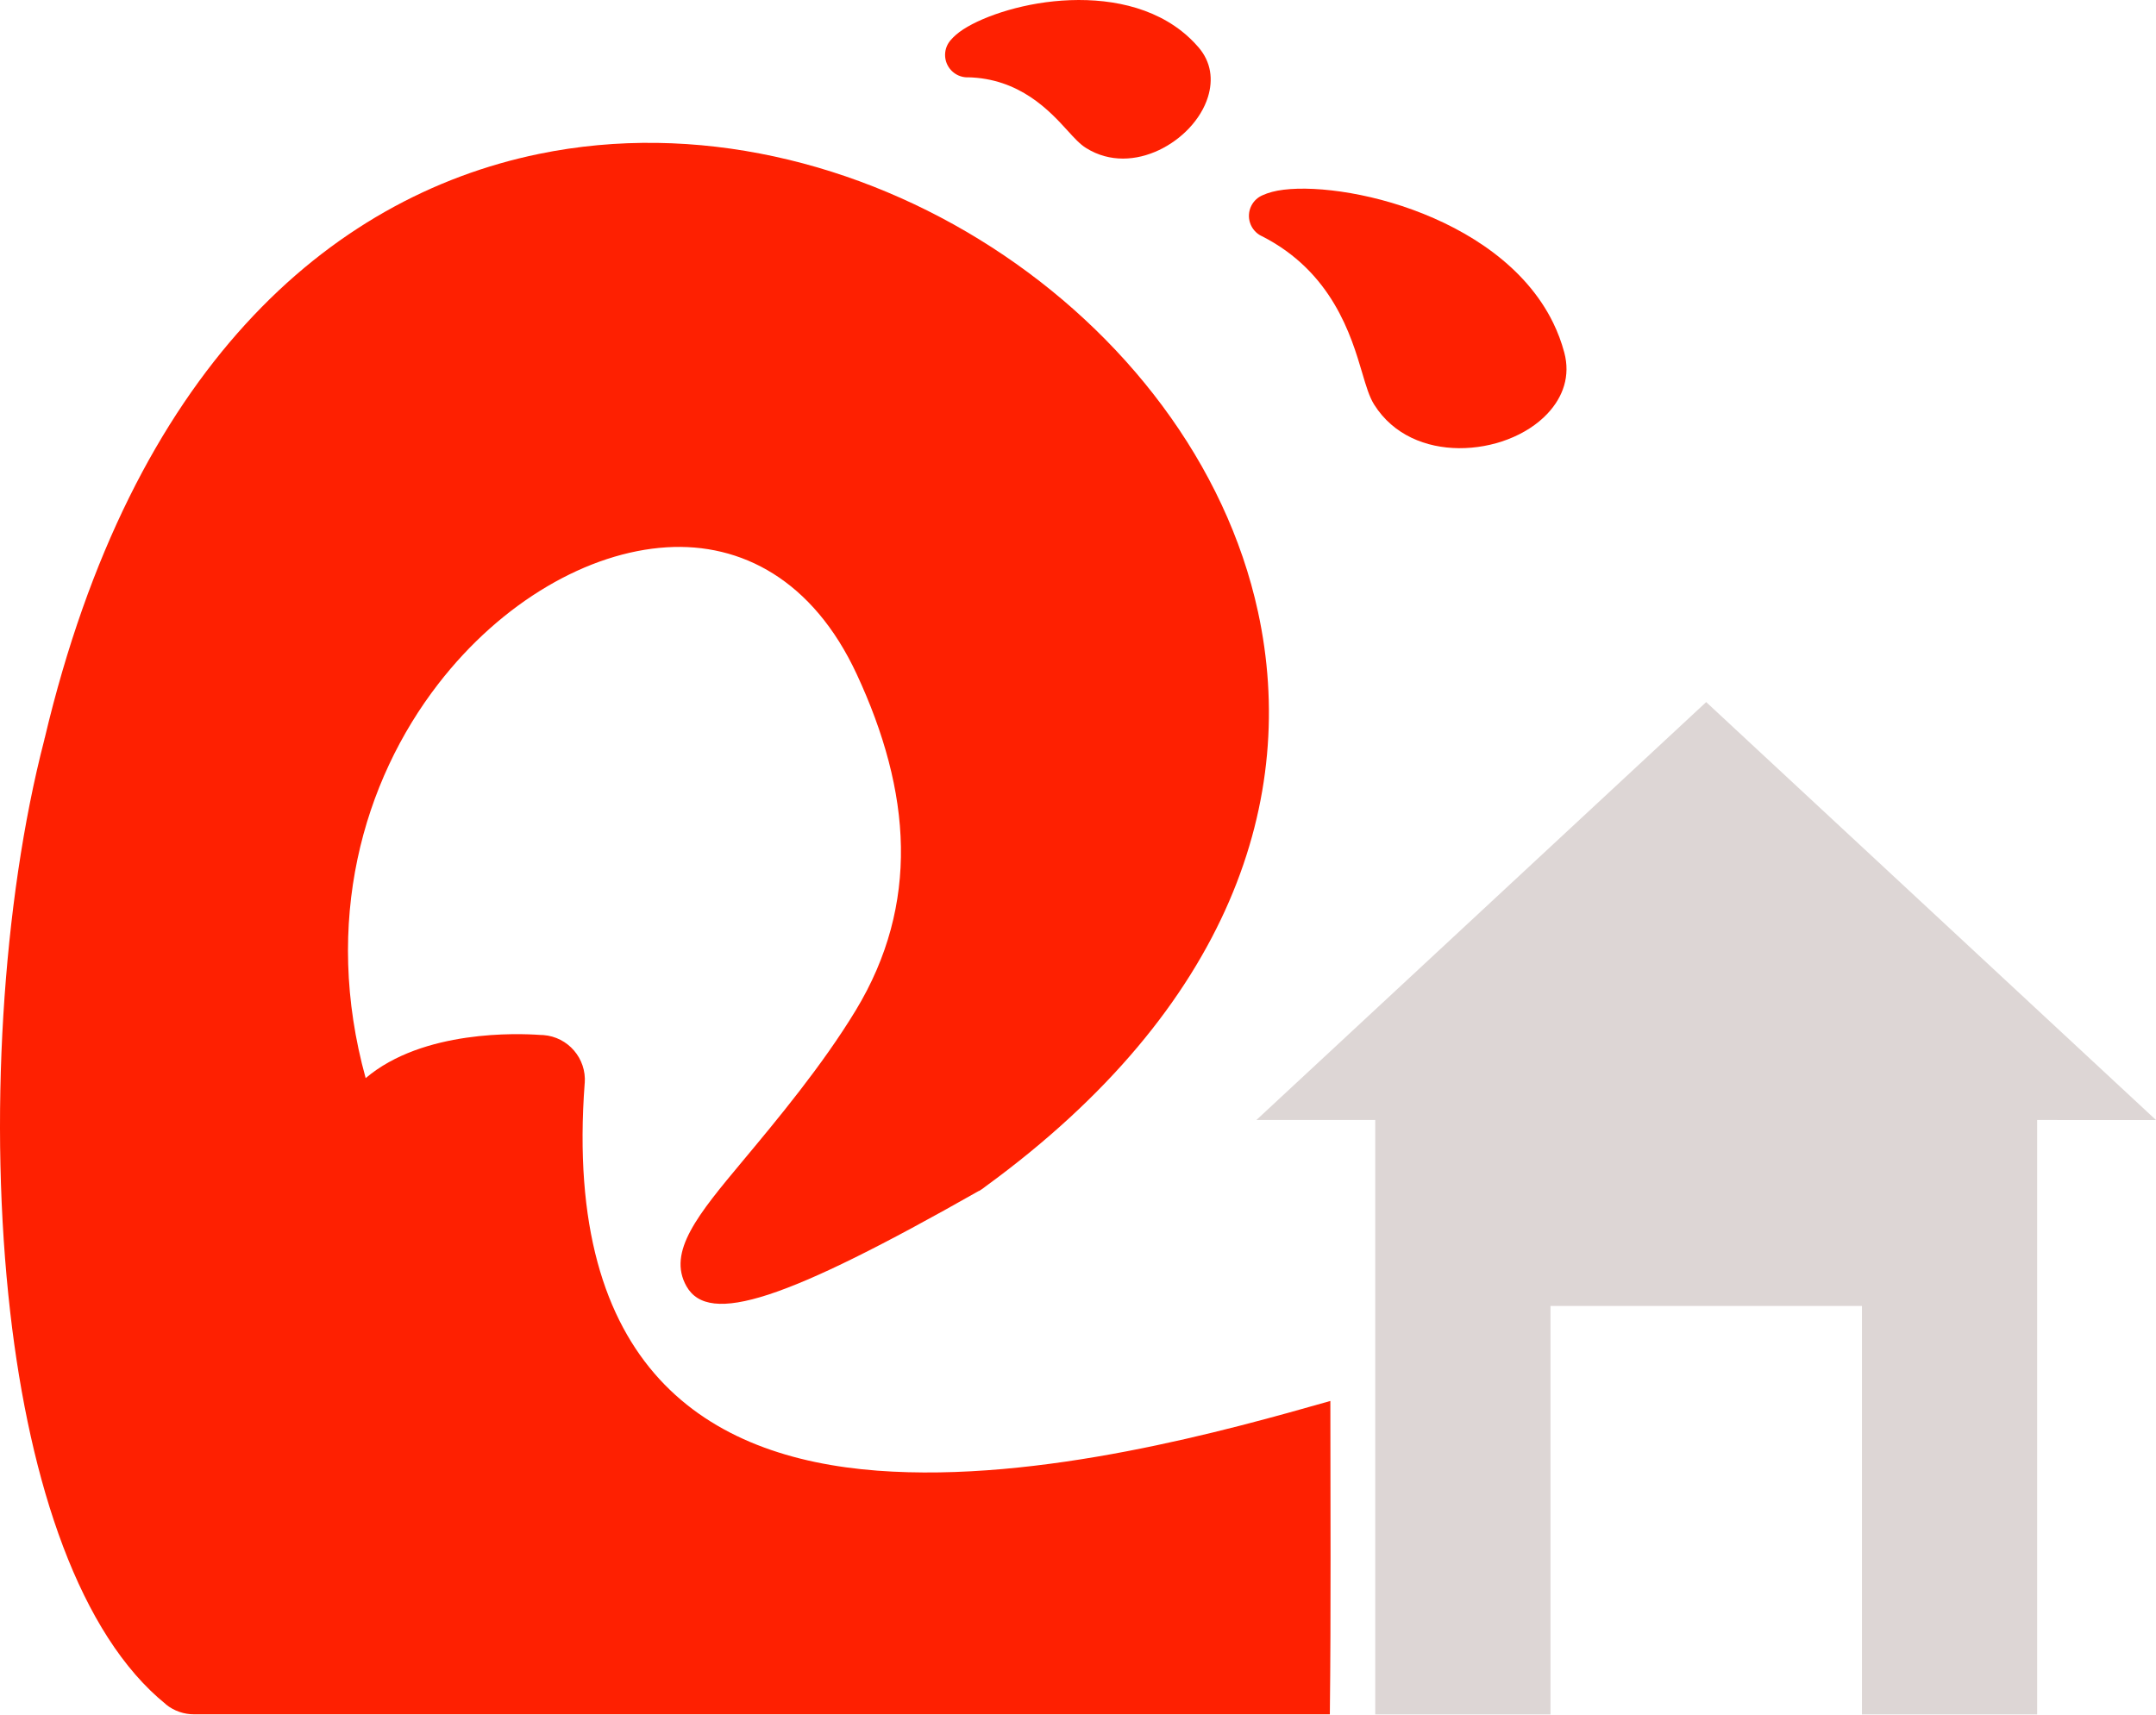
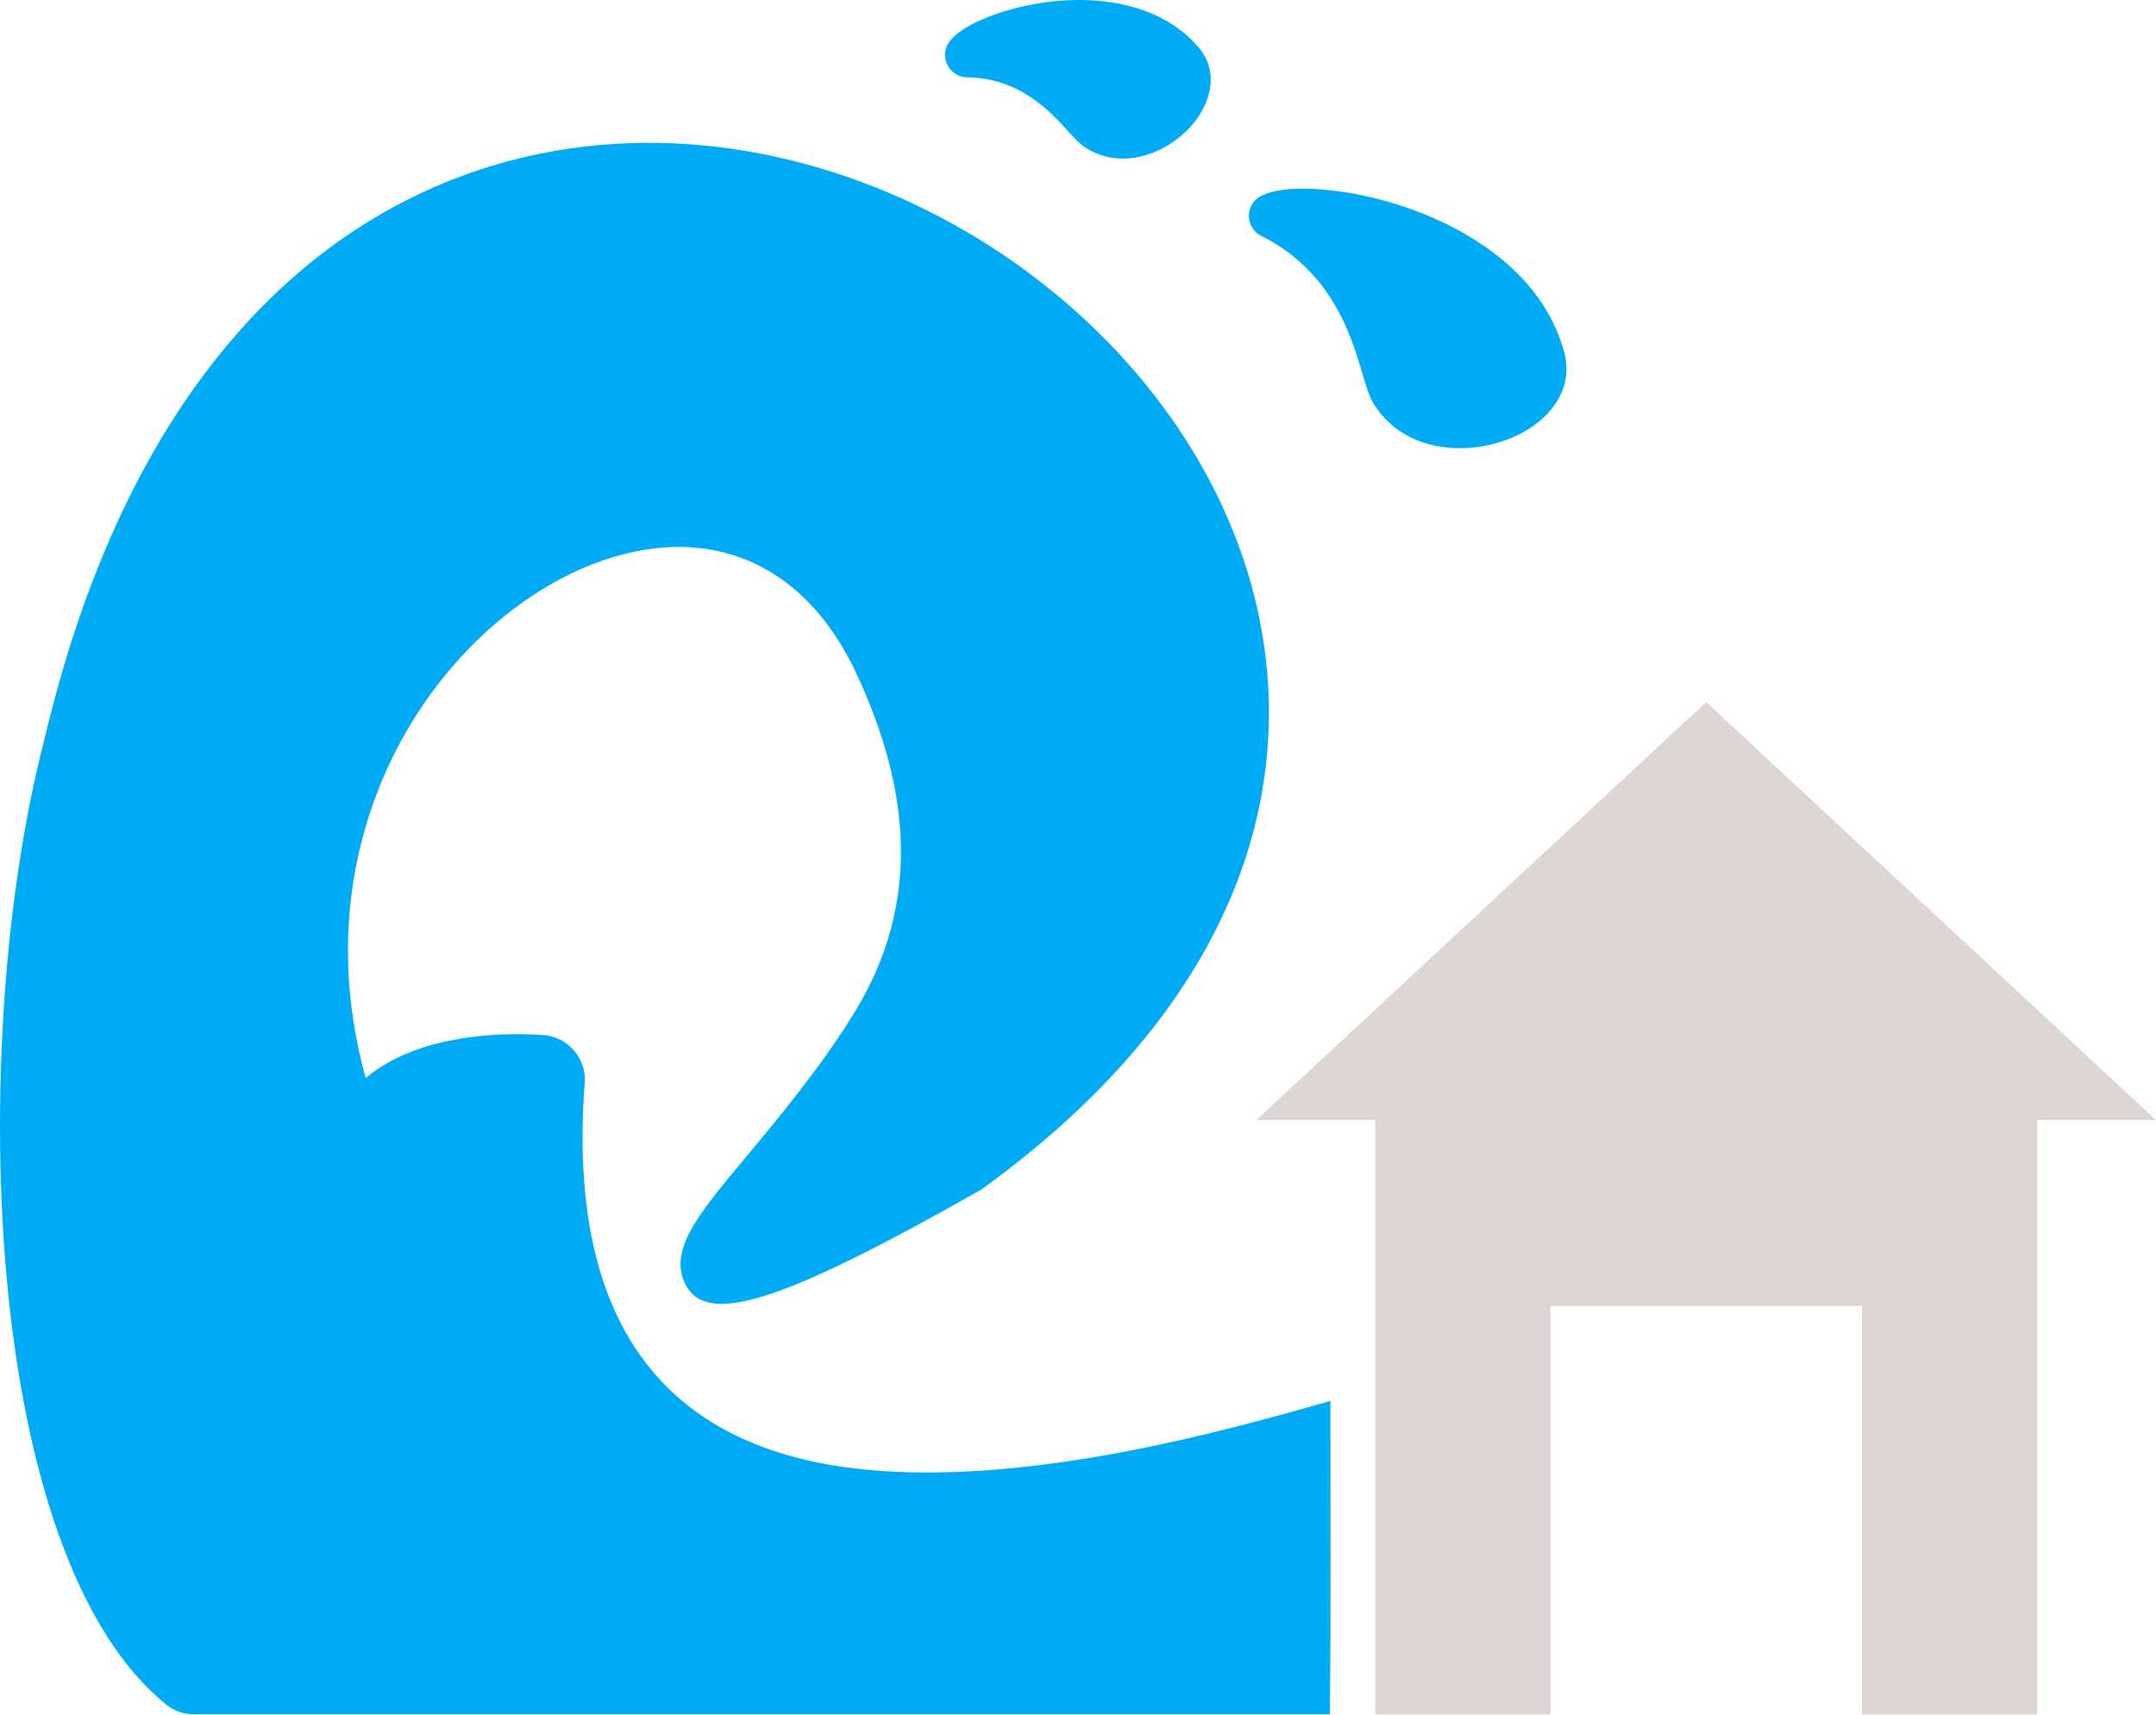
<svg xmlns="http://www.w3.org/2000/svg" id="Layer_2" data-name="Layer 2" viewBox="0 0 179.848 143.04">
  <g id="Color" fill="#00ABF6">
-     <path d="M30.503,89.951c4.781-4.061,12.782-3.732,14.542-3.604.094,0,.188.003.282.011,2.061.155,3.606,1.952,3.451,4.014h-.004c-1.792,23.791,10.265,31.264,24.417,32.33,13.583,1.024,29.263-3.392,37.784-5.816,0,8.714.057,17.432-.043,26.144H16.185c-.826,0-1.658-.271-2.351-.83l.006-.008c-7.182-5.8-11.342-18.357-12.986-32.7-1.822-15.883-.661-34.256,2.837-47.746.011-.058.023-.115.037-.173h.005C11.005,30.866,27.372,16.47,44.94,12.845c13.085-2.7,26.745.669,37.773,7.776,11.06,7.128,19.543,18.053,22.228,30.434,3.349,15.446-2.192,32.955-22.743,47.945-.165.137-.345.261-.537.37l-.006-.009c-16.144,9.162-22.521,11.247-24.39,7.957-1.631-2.875.982-6.009,4.682-10.445,2.864-3.435,6.636-7.958,9.432-12.568,2.7-4.452,3.845-9.028,3.773-13.649-.073-4.705-1.425-9.551-3.697-14.43-3.65-7.836-9.62-10.949-15.839-10.564-3.296.204-6.708,1.342-9.946,3.25-3.334,1.963-6.467,4.732-9.104,8.14-6.302,8.144-9.663,19.871-6.063,32.899Z" fill="#FE2001" />
-     <path d="M105.315,16.291c.237-.109.505-.203.798-.281,2.273-.609,7.048-.217,11.717,1.484,4.705,1.713,9.447,4.756,11.735,9.446.378.774.689,1.598.923,2.47.522,1.952-.094,3.702-1.39,5.088-.862.924-2.03,1.666-3.335,2.164-1.249.478-2.658.741-4.064.731-2.74-.023-5.459-1.088-7.064-3.627-.41-.648-.671-1.532-1.005-2.662-.91-3.077-2.494-8.439-8.416-11.426l-.002.004c-.923-.466-1.294-1.591-.829-2.514.206-.409.542-.709.932-.877Z" fill="#FE2001" />
-     <path d="M79.335,3.31c.123-.141.268-.283.433-.426,1.315-1.138,4.567-2.41,8.133-2.774,3.603-.368,7.66.126,10.662,2.483.495.389.967.836,1.408,1.348,1.067,1.233,1.239,2.71.791,4.155-.286.926-.84,1.824-1.565,2.596-.692.736-1.558,1.376-2.506,1.826-1.887.895-4.115,1.062-6.082-.161-.522-.323-.978-.825-1.562-1.467-1.452-1.595-3.981-4.373-8.368-4.442l.029-1.865-.029,1.872c-1.034-.017-1.858-.868-1.843-1.901.008-.481.196-.916.499-1.243Z" fill="#FE2001" />
+     <path d="M30.503,89.951c4.781-4.061,12.782-3.732,14.542-3.604.094,0,.188.003.282.011,2.061.155,3.606,1.952,3.451,4.014h-.004c-1.792,23.791,10.265,31.264,24.417,32.33,13.583,1.024,29.263-3.392,37.784-5.816,0,8.714.057,17.432-.043,26.144H16.185c-.826,0-1.658-.271-2.351-.83l.006-.008c-7.182-5.8-11.342-18.357-12.986-32.7-1.822-15.883-.661-34.256,2.837-47.746.011-.058.023-.115.037-.173h.005C11.005,30.866,27.372,16.47,44.94,12.845c13.085-2.7,26.745.669,37.773,7.776,11.06,7.128,19.543,18.053,22.228,30.434,3.349,15.446-2.192,32.955-22.743,47.945-.165.137-.345.261-.537.37l-.006-.009c-16.144,9.162-22.521,11.247-24.39,7.957-1.631-2.875.982-6.009,4.682-10.445,2.864-3.435,6.636-7.958,9.432-12.568,2.7-4.452,3.845-9.028,3.773-13.649-.073-4.705-1.425-9.551-3.697-14.43-3.65-7.836-9.62-10.949-15.839-10.564-3.296.204-6.708,1.342-9.946,3.25-3.334,1.963-6.467,4.732-9.104,8.14-6.302,8.144-9.663,19.871-6.063,32.899Z" fill="#00ABF6" />
+     <path d="M105.315,16.291c.237-.109.505-.203.798-.281,2.273-.609,7.048-.217,11.717,1.484,4.705,1.713,9.447,4.756,11.735,9.446.378.774.689,1.598.923,2.47.522,1.952-.094,3.702-1.39,5.088-.862.924-2.03,1.666-3.335,2.164-1.249.478-2.658.741-4.064.731-2.74-.023-5.459-1.088-7.064-3.627-.41-.648-.671-1.532-1.005-2.662-.91-3.077-2.494-8.439-8.416-11.426l-.002.004c-.923-.466-1.294-1.591-.829-2.514.206-.409.542-.709.932-.877Z" fill="#00ABF6" />
+     <path d="M79.335,3.31c.123-.141.268-.283.433-.426,1.315-1.138,4.567-2.41,8.133-2.774,3.603-.368,7.66.126,10.662,2.483.495.389.967.836,1.408,1.348,1.067,1.233,1.239,2.71.791,4.155-.286.926-.84,1.824-1.565,2.596-.692.736-1.558,1.376-2.506,1.826-1.887.895-4.115,1.062-6.082-.161-.522-.323-.978-.825-1.562-1.467-1.452-1.595-3.981-4.373-8.368-4.442l.029-1.865-.029,1.872c-1.034-.017-1.858-.868-1.843-1.901.008-.481.196-.916.499-1.243Z" fill="#00ABF6" />
  </g>
  <g id="Grey" fill="#282828">
    <path d="M118.463,87.814h47.728c2.067,0,3.744,1.676,3.744,3.743v51.483h-14.617v-34.081h-25.981v34.081h-14.618v-51.483c0-2.067,1.677-3.743,3.744-3.743Z" fill="#ddd6d5" />
    <path d="M142.326,58.576l-37.497,34.847c-.006.006-.017.017-.023.02l75.042.004-37.523-34.87Z" fill-rule="evenodd" fill="#ddd6d5" />
  </g>
</svg>
